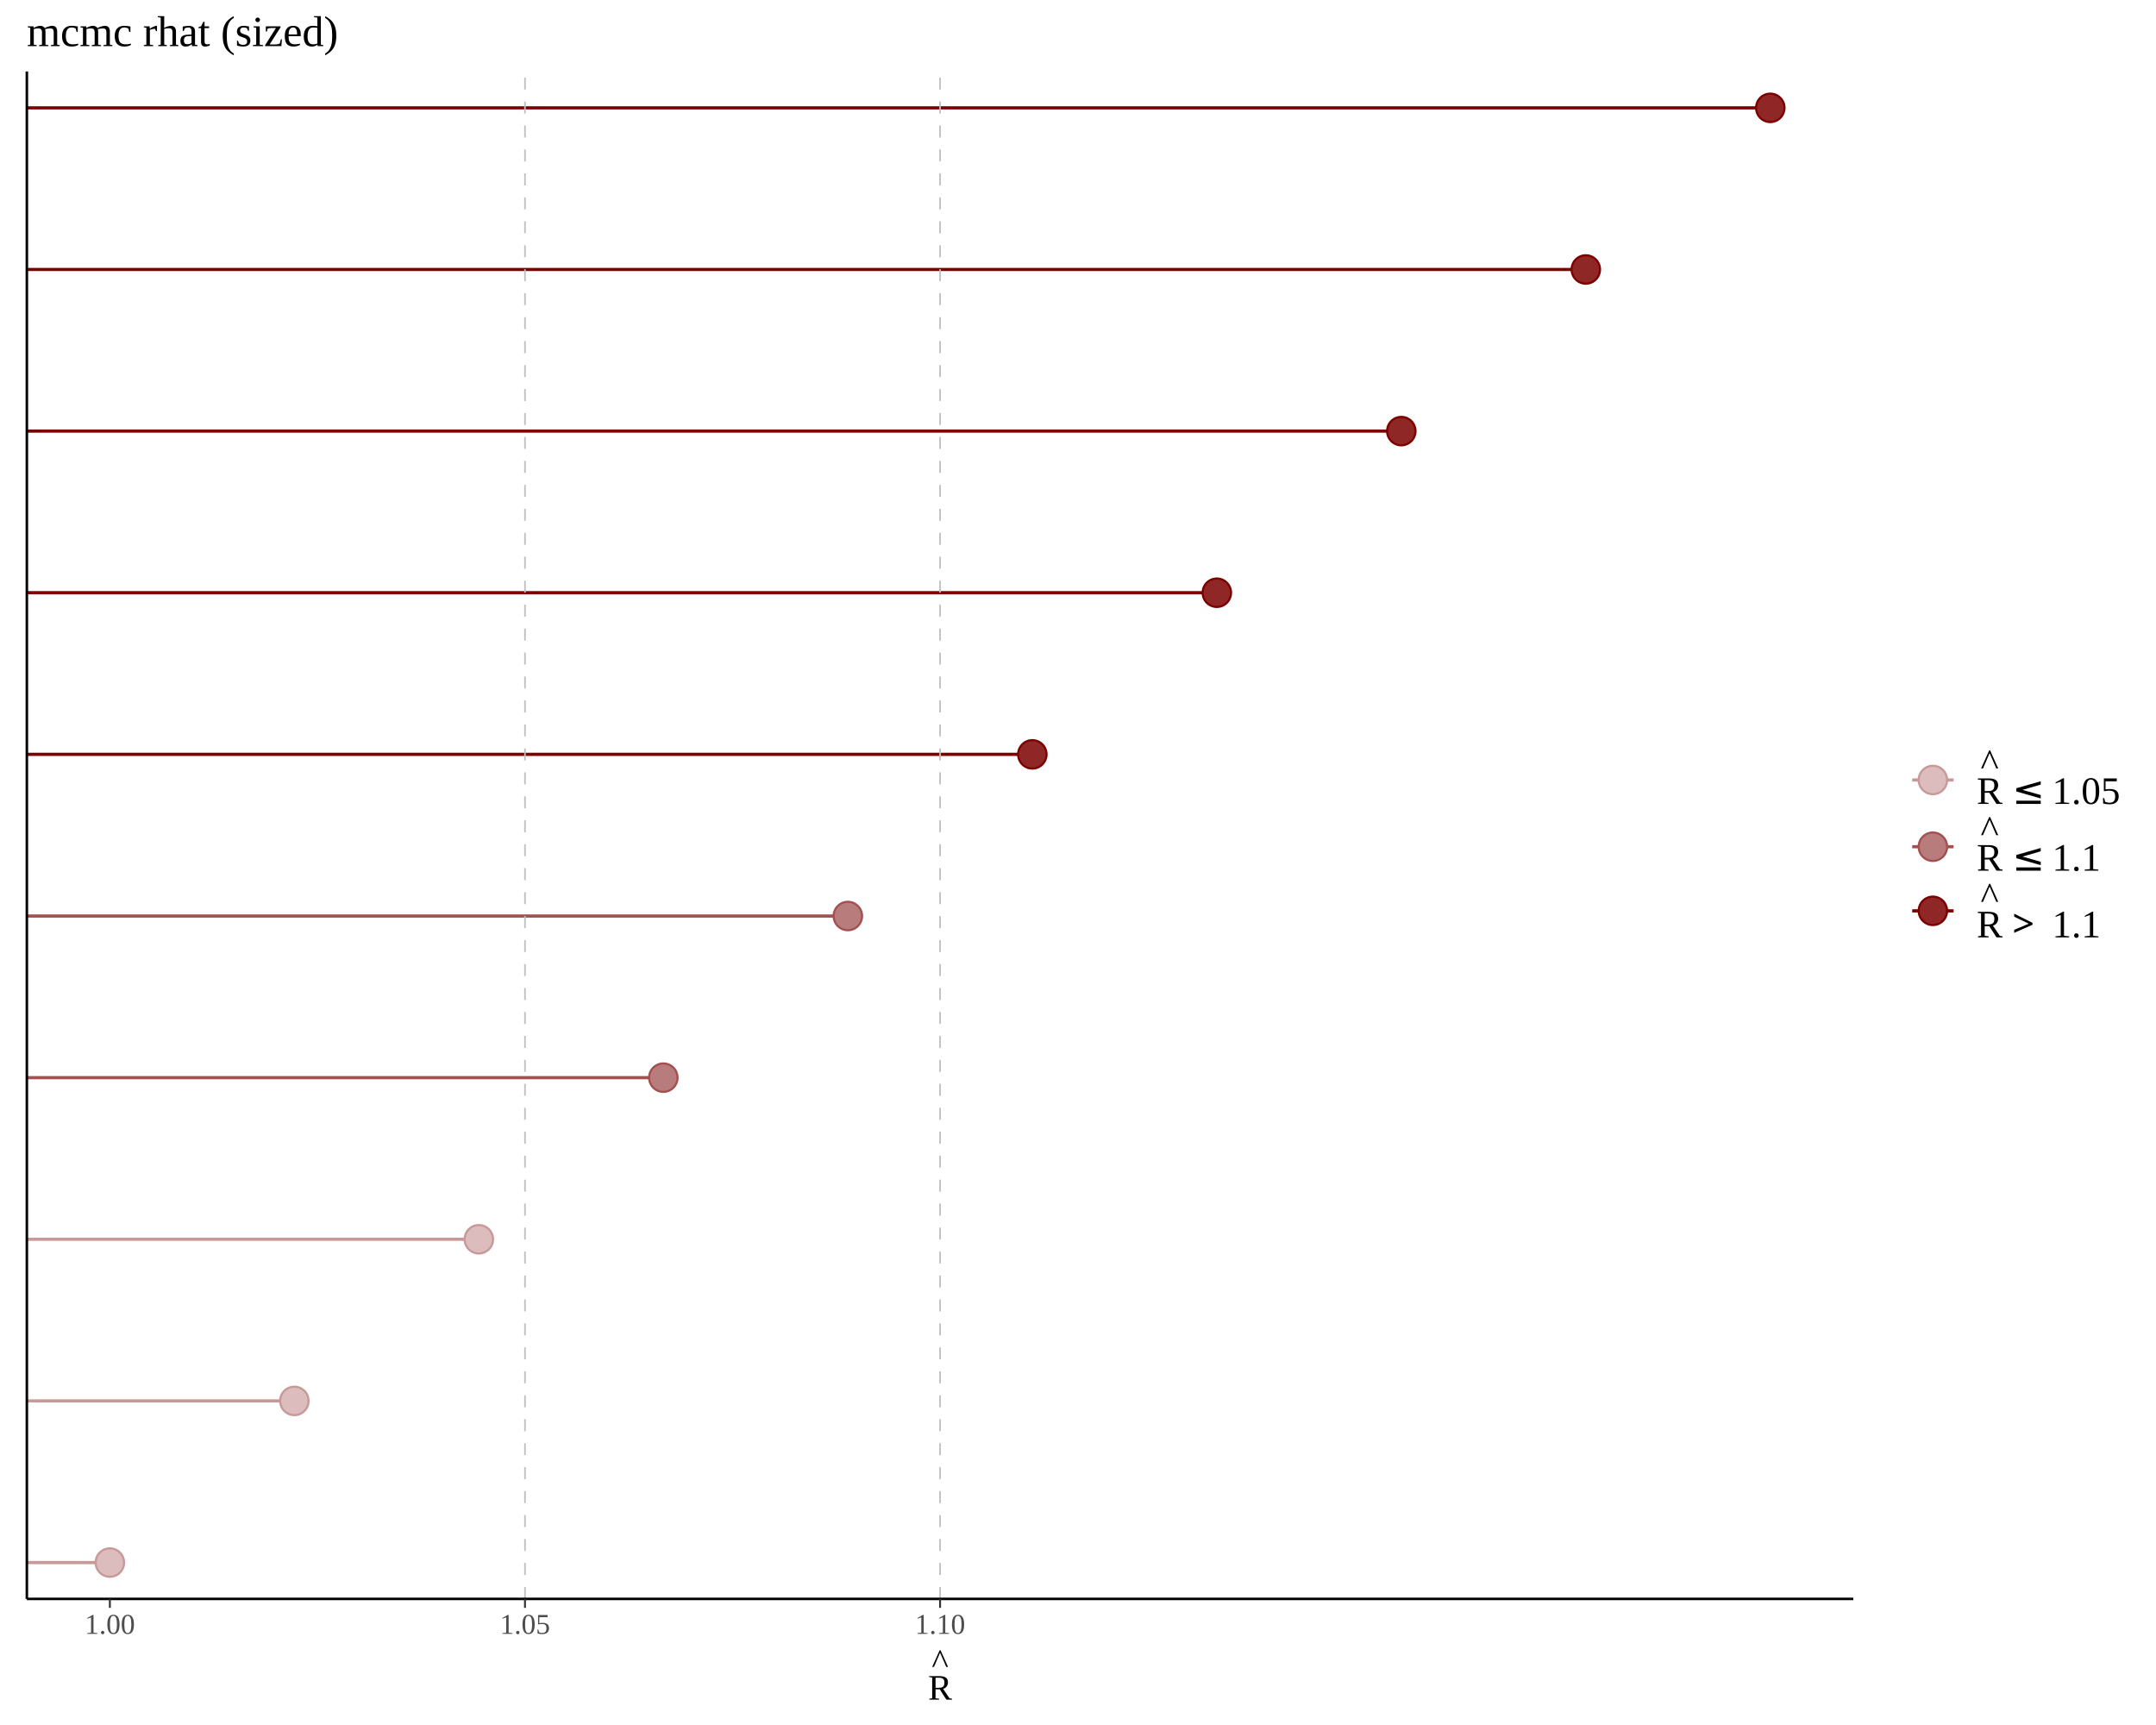
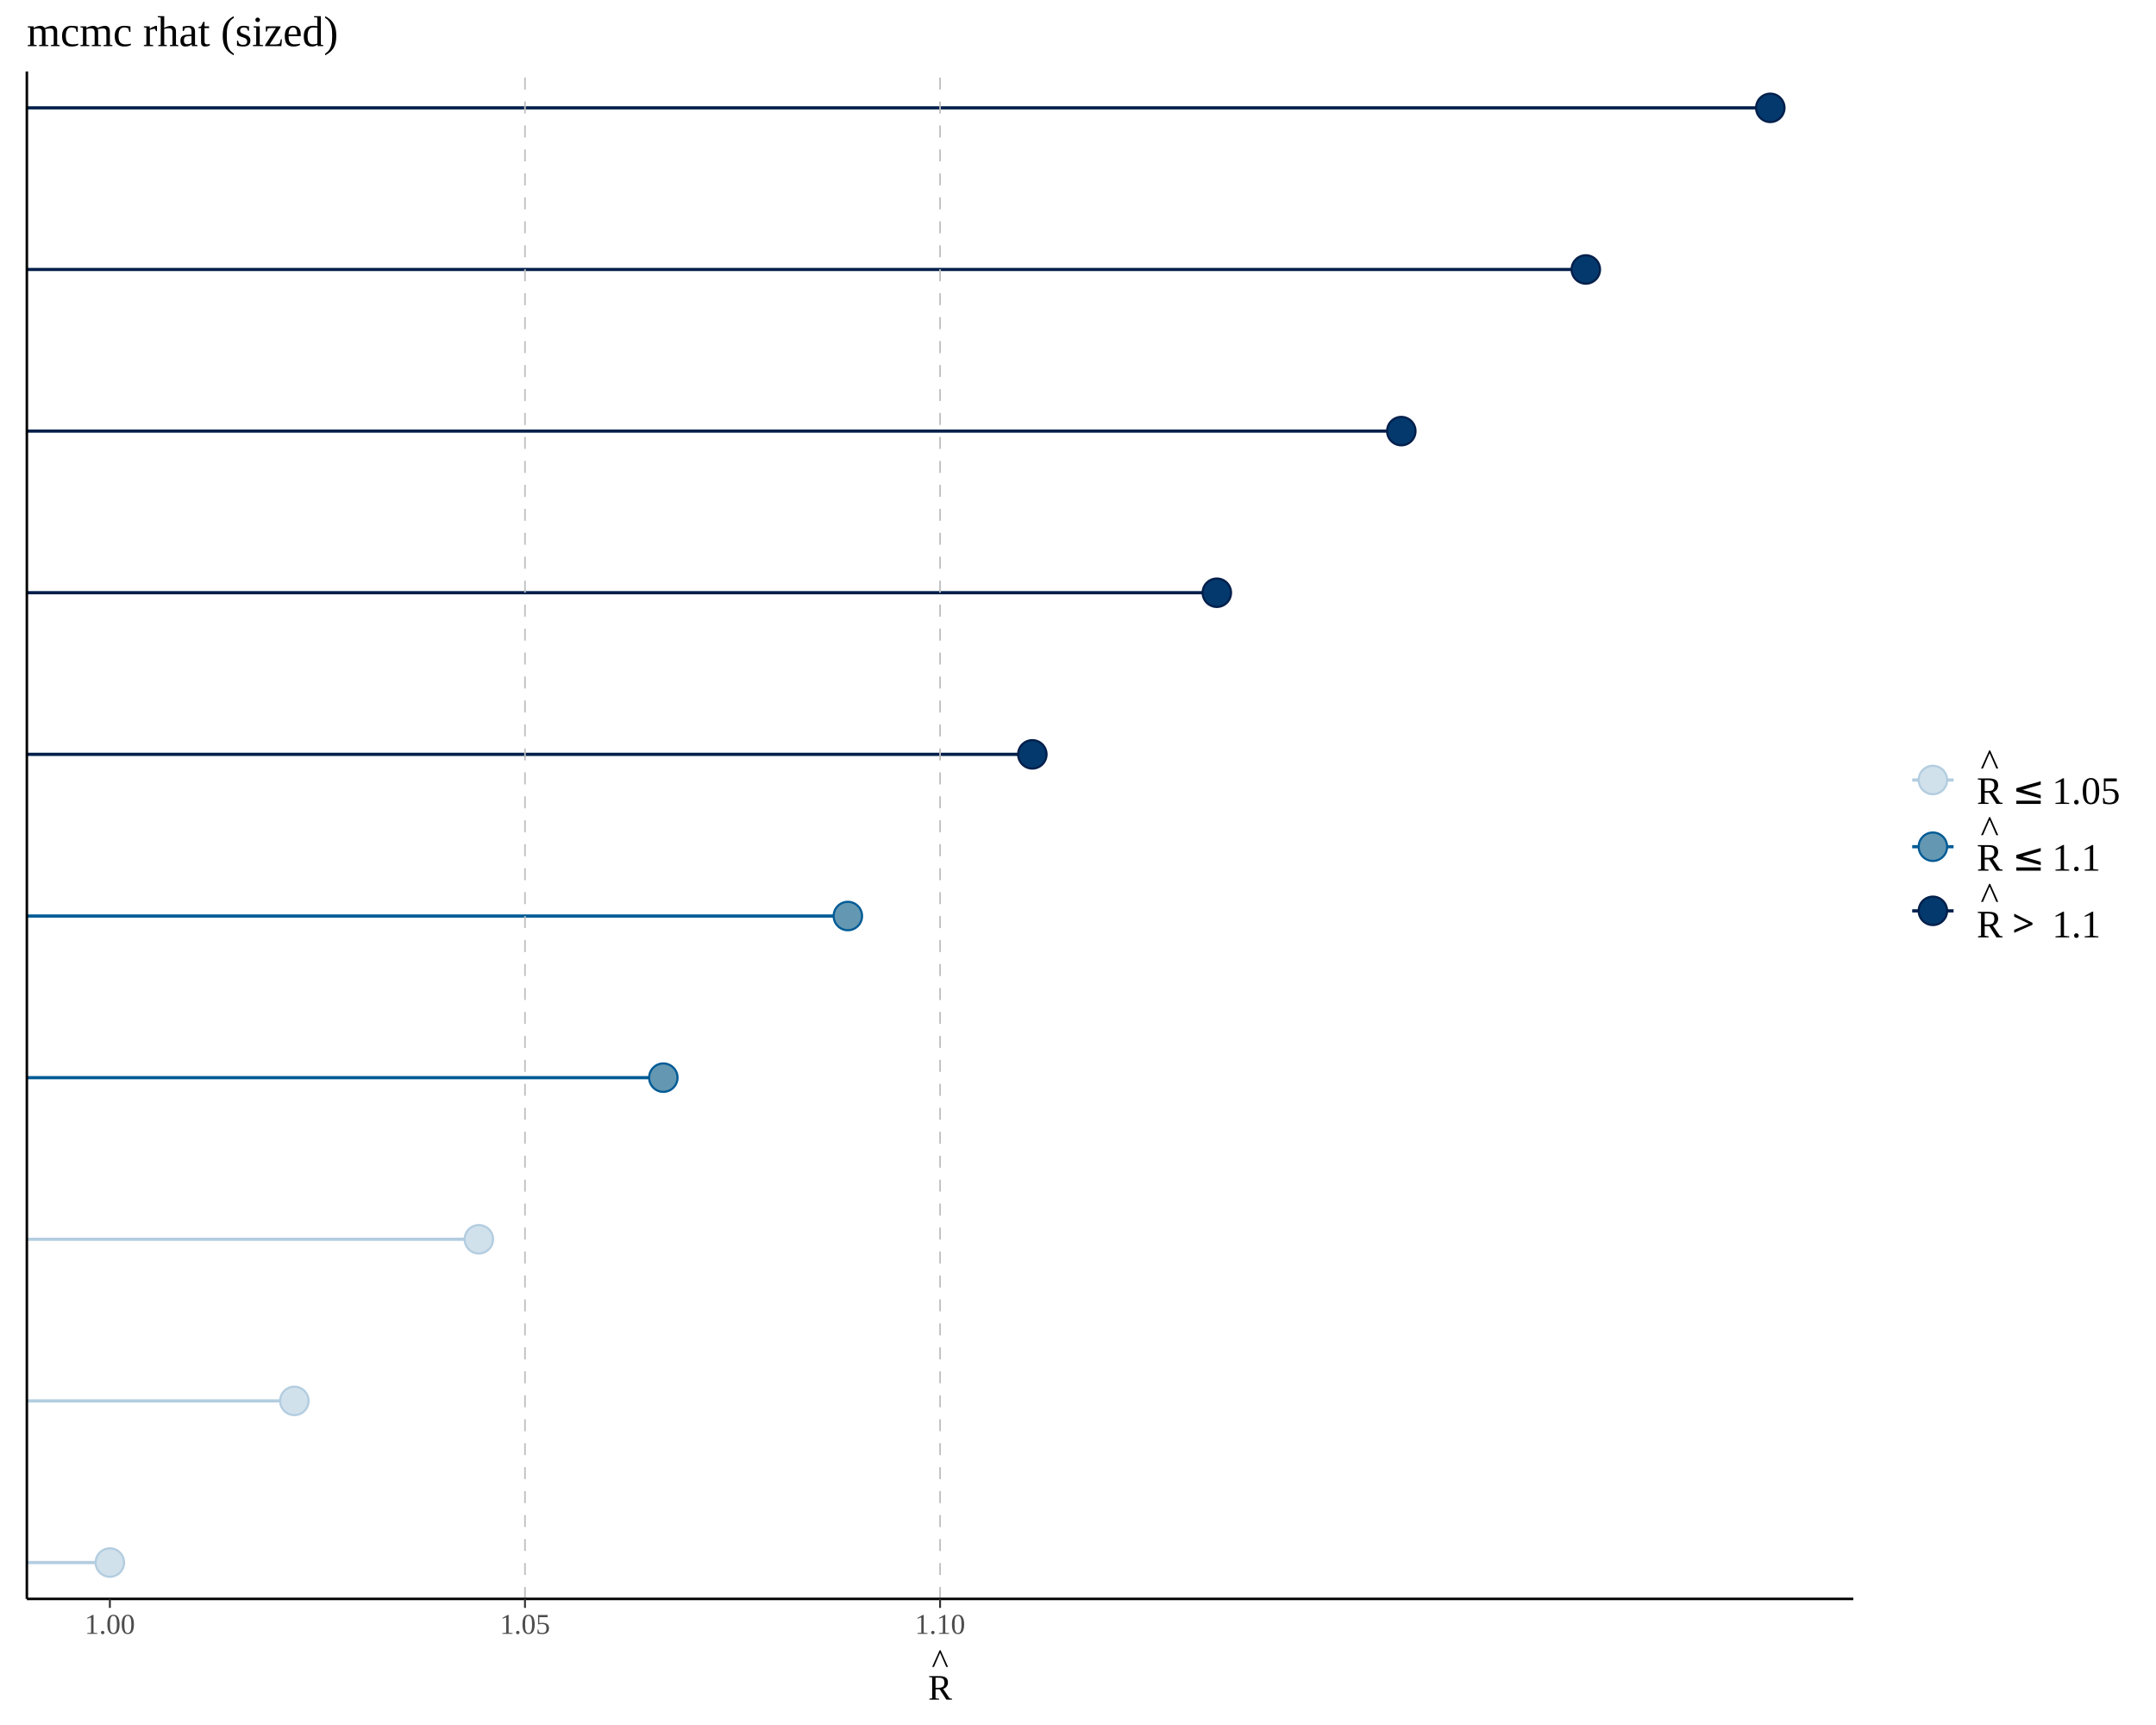
<svg xmlns="http://www.w3.org/2000/svg" viewBox="0 0 720.00 576.00">
  <defs>
    <style type="text/css">
    line, polyline, polygon, path, rect, circle {
      fill: none;
      stroke: #000000;
      stroke-linecap: round;
      stroke-linejoin: round;
      stroke-miterlimit: 10.00;
    }
  </style>
  </defs>
  <rect width="100%" height="100%" style="stroke: none; fill: #FFFFFF;" />
  <defs>
    <clipPath id="cpOC45N3w2MTguOTJ8NTMzLjkwfDIzLjg2">
      <rect x="8.97" y="23.86" width="609.95" height="510.04" />
    </clipPath>
  </defs>
-   <line x1="36.69" y1="521.76" x2="8.97" y2="521.76" style="stroke-width: 1.07; stroke: #C79999; stroke-linecap: butt;" clip-path="url(#cpOC45N3w2MTguOTJ8NTMzLjkwfDIzLjg2)" />
-   <line x1="98.30" y1="467.78" x2="8.97" y2="467.78" style="stroke-width: 1.07; stroke: #C79999; stroke-linecap: butt;" clip-path="url(#cpOC45N3w2MTguOTJ8NTMzLjkwfDIzLjg2)" />
-   <line x1="159.91" y1="413.81" x2="8.97" y2="413.81" style="stroke-width: 1.07; stroke: #C79999; stroke-linecap: butt;" clip-path="url(#cpOC45N3w2MTguOTJ8NTMzLjkwfDIzLjg2)" />
-   <line x1="221.52" y1="359.84" x2="8.97" y2="359.84" style="stroke-width: 1.07; stroke: #A25050; stroke-linecap: butt;" clip-path="url(#cpOC45N3w2MTguOTJ8NTMzLjkwfDIzLjg2)" />
-   <line x1="283.14" y1="305.87" x2="8.97" y2="305.87" style="stroke-width: 1.07; stroke: #A25050; stroke-linecap: butt;" clip-path="url(#cpOC45N3w2MTguOTJ8NTMzLjkwfDIzLjg2)" />
-   <line x1="344.75" y1="251.89" x2="8.97" y2="251.89" style="stroke-width: 1.07; stroke: #7C0000; stroke-linecap: butt;" clip-path="url(#cpOC45N3w2MTguOTJ8NTMzLjkwfDIzLjg2)" />
-   <line x1="406.36" y1="197.92" x2="8.97" y2="197.92" style="stroke-width: 1.07; stroke: #7C0000; stroke-linecap: butt;" clip-path="url(#cpOC45N3w2MTguOTJ8NTMzLjkwfDIzLjg2)" />
-   <line x1="467.97" y1="143.95" x2="8.97" y2="143.95" style="stroke-width: 1.07; stroke: #7C0000; stroke-linecap: butt;" clip-path="url(#cpOC45N3w2MTguOTJ8NTMzLjkwfDIzLjg2)" />
-   <line x1="529.58" y1="89.98" x2="8.97" y2="89.98" style="stroke-width: 1.07; stroke: #7C0000; stroke-linecap: butt;" clip-path="url(#cpOC45N3w2MTguOTJ8NTMzLjkwfDIzLjg2)" />
-   <line x1="591.19" y1="36.01" x2="8.97" y2="36.01" style="stroke-width: 1.07; stroke: #7C0000; stroke-linecap: butt;" clip-path="url(#cpOC45N3w2MTguOTJ8NTMzLjkwfDIzLjg2)" />
-   <circle cx="36.69" cy="521.76" r="3.56pt" style="stroke-width: 0.71; stroke: #C79999; fill: #DCBCBC;" clip-path="url(#cpOC45N3w2MTguOTJ8NTMzLjkwfDIzLjg2)" />
-   <circle cx="98.30" cy="467.78" r="3.56pt" style="stroke-width: 0.71; stroke: #C79999; fill: #DCBCBC;" clip-path="url(#cpOC45N3w2MTguOTJ8NTMzLjkwfDIzLjg2)" />
-   <circle cx="159.91" cy="413.81" r="3.56pt" style="stroke-width: 0.71; stroke: #C79999; fill: #DCBCBC;" clip-path="url(#cpOC45N3w2MTguOTJ8NTMzLjkwfDIzLjg2)" />
-   <circle cx="221.52" cy="359.84" r="3.56pt" style="stroke-width: 0.71; stroke: #A25050; fill: #B97C7C;" clip-path="url(#cpOC45N3w2MTguOTJ8NTMzLjkwfDIzLjg2)" />
-   <circle cx="283.14" cy="305.87" r="3.56pt" style="stroke-width: 0.71; stroke: #A25050; fill: #B97C7C;" clip-path="url(#cpOC45N3w2MTguOTJ8NTMzLjkwfDIzLjg2)" />
-   <circle cx="344.75" cy="251.89" r="3.56pt" style="stroke-width: 0.71; stroke: #7C0000; fill: #8F2727;" clip-path="url(#cpOC45N3w2MTguOTJ8NTMzLjkwfDIzLjg2)" />
-   <circle cx="406.36" cy="197.92" r="3.56pt" style="stroke-width: 0.71; stroke: #7C0000; fill: #8F2727;" clip-path="url(#cpOC45N3w2MTguOTJ8NTMzLjkwfDIzLjg2)" />
-   <circle cx="467.97" cy="143.95" r="3.56pt" style="stroke-width: 0.71; stroke: #7C0000; fill: #8F2727;" clip-path="url(#cpOC45N3w2MTguOTJ8NTMzLjkwfDIzLjg2)" />
-   <circle cx="529.58" cy="89.98" r="3.56pt" style="stroke-width: 0.71; stroke: #7C0000; fill: #8F2727;" clip-path="url(#cpOC45N3w2MTguOTJ8NTMzLjkwfDIzLjg2)" />
-   <circle cx="591.19" cy="36.01" r="3.56pt" style="stroke-width: 0.71; stroke: #7C0000; fill: #8F2727;" clip-path="url(#cpOC45N3w2MTguOTJ8NTMzLjkwfDIzLjg2)" />
+   <line x1="36.69" y1="521.76" x2="8.97" y2="521.76" style="stroke-width: 1.07; stroke: #B3CDE0; stroke-linecap: butt;" clip-path="url(#cpOC45N3w2MTguOTJ8NTMzLjkwfDIzLjg2)" />
+   <line x1="98.30" y1="467.78" x2="8.97" y2="467.78" style="stroke-width: 1.07; stroke: #B3CDE0; stroke-linecap: butt;" clip-path="url(#cpOC45N3w2MTguOTJ8NTMzLjkwfDIzLjg2)" />
+   <line x1="159.91" y1="413.81" x2="8.97" y2="413.81" style="stroke-width: 1.07; stroke: #B3CDE0; stroke-linecap: butt;" clip-path="url(#cpOC45N3w2MTguOTJ8NTMzLjkwfDIzLjg2)" />
+   <line x1="221.52" y1="359.84" x2="8.97" y2="359.84" style="stroke-width: 1.07; stroke: #005B96; stroke-linecap: butt;" clip-path="url(#cpOC45N3w2MTguOTJ8NTMzLjkwfDIzLjg2)" />
+   <line x1="283.14" y1="305.87" x2="8.97" y2="305.87" style="stroke-width: 1.07; stroke: #005B96; stroke-linecap: butt;" clip-path="url(#cpOC45N3w2MTguOTJ8NTMzLjkwfDIzLjg2)" />
+   <line x1="344.75" y1="251.89" x2="8.97" y2="251.89" style="stroke-width: 1.07; stroke: #011F4B; stroke-linecap: butt;" clip-path="url(#cpOC45N3w2MTguOTJ8NTMzLjkwfDIzLjg2)" />
+   <line x1="406.36" y1="197.92" x2="8.97" y2="197.92" style="stroke-width: 1.07; stroke: #011F4B; stroke-linecap: butt;" clip-path="url(#cpOC45N3w2MTguOTJ8NTMzLjkwfDIzLjg2)" />
+   <line x1="467.97" y1="143.95" x2="8.97" y2="143.95" style="stroke-width: 1.07; stroke: #011F4B; stroke-linecap: butt;" clip-path="url(#cpOC45N3w2MTguOTJ8NTMzLjkwfDIzLjg2)" />
+   <line x1="529.58" y1="89.98" x2="8.97" y2="89.98" style="stroke-width: 1.07; stroke: #011F4B; stroke-linecap: butt;" clip-path="url(#cpOC45N3w2MTguOTJ8NTMzLjkwfDIzLjg2)" />
+   <line x1="591.19" y1="36.01" x2="8.97" y2="36.01" style="stroke-width: 1.07; stroke: #011F4B; stroke-linecap: butt;" clip-path="url(#cpOC45N3w2MTguOTJ8NTMzLjkwfDIzLjg2)" />
+   <circle cx="36.69" cy="521.76" r="3.56pt" style="stroke-width: 0.71; stroke: #B3CDE0; fill: #D1E1EC;" clip-path="url(#cpOC45N3w2MTguOTJ8NTMzLjkwfDIzLjg2)" />
+   <circle cx="98.30" cy="467.78" r="3.56pt" style="stroke-width: 0.71; stroke: #B3CDE0; fill: #D1E1EC;" clip-path="url(#cpOC45N3w2MTguOTJ8NTMzLjkwfDIzLjg2)" />
+   <circle cx="159.91" cy="413.81" r="3.56pt" style="stroke-width: 0.71; stroke: #B3CDE0; fill: #D1E1EC;" clip-path="url(#cpOC45N3w2MTguOTJ8NTMzLjkwfDIzLjg2)" />
+   <circle cx="221.52" cy="359.84" r="3.56pt" style="stroke-width: 0.71; stroke: #005B96; fill: #6497B1;" clip-path="url(#cpOC45N3w2MTguOTJ8NTMzLjkwfDIzLjg2)" />
+   <circle cx="283.14" cy="305.87" r="3.56pt" style="stroke-width: 0.71; stroke: #005B96; fill: #6497B1;" clip-path="url(#cpOC45N3w2MTguOTJ8NTMzLjkwfDIzLjg2)" />
+   <circle cx="344.75" cy="251.89" r="3.56pt" style="stroke-width: 0.71; stroke: #011F4B; fill: #03396C;" clip-path="url(#cpOC45N3w2MTguOTJ8NTMzLjkwfDIzLjg2)" />
+   <circle cx="406.36" cy="197.92" r="3.56pt" style="stroke-width: 0.71; stroke: #011F4B; fill: #03396C;" clip-path="url(#cpOC45N3w2MTguOTJ8NTMzLjkwfDIzLjg2)" />
+   <circle cx="467.97" cy="143.95" r="3.56pt" style="stroke-width: 0.71; stroke: #011F4B; fill: #03396C;" clip-path="url(#cpOC45N3w2MTguOTJ8NTMzLjkwfDIzLjg2)" />
+   <circle cx="529.58" cy="89.98" r="3.56pt" style="stroke-width: 0.71; stroke: #011F4B; fill: #03396C;" clip-path="url(#cpOC45N3w2MTguOTJ8NTMzLjkwfDIzLjg2)" />
+   <circle cx="591.19" cy="36.01" r="3.56pt" style="stroke-width: 0.71; stroke: #011F4B; fill: #03396C;" clip-path="url(#cpOC45N3w2MTguOTJ8NTMzLjkwfDIzLjg2)" />
  <line x1="175.32" y1="533.90" x2="175.32" y2="23.86" style="stroke-width: 0.53; stroke: #BEBEBE; stroke-dasharray: 4.00,4.00; stroke-linecap: butt;" clip-path="url(#cpOC45N3w2MTguOTJ8NTMzLjkwfDIzLjg2)" />
  <line x1="313.94" y1="533.90" x2="313.94" y2="23.86" style="stroke-width: 0.53; stroke: #BEBEBE; stroke-dasharray: 4.00,4.00; stroke-linecap: butt;" clip-path="url(#cpOC45N3w2MTguOTJ8NTMzLjkwfDIzLjg2)" />
  <defs>
    <clipPath id="cpMC4wMHw3MjAuMDB8NTc2LjAwfDAuMDA=">
      <rect x="0.00" y="0.00" width="720.00" height="576.00" />
    </clipPath>
  </defs>
  <polyline points="8.97,533.90 8.97,23.86 " style="stroke-width: 0.85; stroke-linecap: butt;" clip-path="url(#cpMC4wMHw3MjAuMDB8NTc2LjAwfDAuMDA=)" />
  <polyline points="8.97,533.90 618.92,533.90 " style="stroke-width: 0.85; stroke-linecap: butt;" clip-path="url(#cpMC4wMHw3MjAuMDB8NTc2LjAwfDAuMDA=)" />
  <polyline points="36.69,536.89 36.69,533.90 " style="stroke-width: 0.64; stroke: #333333; stroke-linecap: butt;" clip-path="url(#cpMC4wMHw3MjAuMDB8NTc2LjAwfDAuMDA=)" />
  <polyline points="175.32,536.89 175.32,533.90 " style="stroke-width: 0.64; stroke: #333333; stroke-linecap: butt;" clip-path="url(#cpMC4wMHw3MjAuMDB8NTc2LjAwfDAuMDA=)" />
  <polyline points="313.94,536.89 313.94,533.90 " style="stroke-width: 0.64; stroke: #333333; stroke-linecap: butt;" clip-path="url(#cpMC4wMHw3MjAuMDB8NTc2LjAwfDAuMDA=)" />
  <g clip-path="url(#cpMC4wMHw3MjAuMDB8NTc2LjAwfDAuMDA=)">
    <text x="28.29" y="545.56" style="font-size: 9.60px; fill: #4D4D4D; font-family: Liberation Serif;" textLength="16.80px" lengthAdjust="spacingAndGlyphs">1.00</text>
  </g>
  <g clip-path="url(#cpMC4wMHw3MjAuMDB8NTc2LjAwfDAuMDA=)">
    <text x="166.92" y="545.56" style="font-size: 9.60px; fill: #4D4D4D; font-family: Liberation Serif;" textLength="16.80px" lengthAdjust="spacingAndGlyphs">1.05</text>
  </g>
  <g clip-path="url(#cpMC4wMHw3MjAuMDB8NTc2LjAwfDAuMDA=)">
    <text x="305.54" y="545.56" style="font-size: 9.60px; fill: #4D4D4D; font-family: Liberation Serif;" textLength="16.80px" lengthAdjust="spacingAndGlyphs">1.10</text>
  </g>
  <g clip-path="url(#cpMC4wMHw3MjAuMDB8NTc2LjAwfDAuMDA=)">
    <text x="309.94" y="567.54" style="font-size: 12.00px; font-family: Liberation Serif;" textLength="8.00px" lengthAdjust="spacingAndGlyphs">R</text>
  </g>
  <g clip-path="url(#cpMC4wMHw3MjAuMDB8NTc2LjAwfDAuMDA=)">
    <text x="311.13" y="558.89" style="font-size: 12.00px; font-family: Liberation Serif;" textLength="5.62px" lengthAdjust="spacingAndGlyphs">^</text>
  </g>
-   <line x1="638.58" y1="260.45" x2="652.40" y2="260.45" style="stroke-width: 1.07; stroke: #C79999; stroke-linecap: butt;" clip-path="url(#cpMC4wMHw3MjAuMDB8NTc2LjAwfDAuMDA=)" />
-   <circle cx="645.49" cy="260.45" r="3.56pt" style="stroke-width: 0.71; stroke: #C79999; fill: #DCBCBC;" clip-path="url(#cpMC4wMHw3MjAuMDB8NTc2LjAwfDAuMDA=)" />
-   <line x1="638.58" y1="282.73" x2="652.40" y2="282.73" style="stroke-width: 1.07; stroke: #A25050; stroke-linecap: butt;" clip-path="url(#cpMC4wMHw3MjAuMDB8NTc2LjAwfDAuMDA=)" />
-   <circle cx="645.49" cy="282.73" r="3.56pt" style="stroke-width: 0.71; stroke: #A25050; fill: #B97C7C;" clip-path="url(#cpMC4wMHw3MjAuMDB8NTc2LjAwfDAuMDA=)" />
-   <line x1="638.58" y1="304.14" x2="652.40" y2="304.14" style="stroke-width: 1.07; stroke: #7C0000; stroke-linecap: butt;" clip-path="url(#cpMC4wMHw3MjAuMDB8NTc2LjAwfDAuMDA=)" />
-   <circle cx="645.49" cy="304.14" r="3.56pt" style="stroke-width: 0.71; stroke: #7C0000; fill: #8F2727;" clip-path="url(#cpMC4wMHw3MjAuMDB8NTc2LjAwfDAuMDA=)" />
+   <line x1="638.58" y1="260.45" x2="652.40" y2="260.45" style="stroke-width: 1.07; stroke: #B3CDE0; stroke-linecap: butt;" clip-path="url(#cpMC4wMHw3MjAuMDB8NTc2LjAwfDAuMDA=)" />
+   <circle cx="645.49" cy="260.45" r="3.56pt" style="stroke-width: 0.71; stroke: #B3CDE0; fill: #D1E1EC;" clip-path="url(#cpMC4wMHw3MjAuMDB8NTc2LjAwfDAuMDA=)" />
+   <line x1="638.58" y1="282.73" x2="652.40" y2="282.73" style="stroke-width: 1.07; stroke: #005B96; stroke-linecap: butt;" clip-path="url(#cpMC4wMHw3MjAuMDB8NTc2LjAwfDAuMDA=)" />
+   <circle cx="645.49" cy="282.73" r="3.56pt" style="stroke-width: 0.71; stroke: #005B96; fill: #6497B1;" clip-path="url(#cpMC4wMHw3MjAuMDB8NTc2LjAwfDAuMDA=)" />
+   <line x1="638.58" y1="304.14" x2="652.40" y2="304.14" style="stroke-width: 1.07; stroke: #011F4B; stroke-linecap: butt;" clip-path="url(#cpMC4wMHw3MjAuMDB8NTc2LjAwfDAuMDA=)" />
+   <circle cx="645.49" cy="304.14" r="3.56pt" style="stroke-width: 0.71; stroke: #011F4B; fill: #03396C;" clip-path="url(#cpMC4wMHw3MjAuMDB8NTc2LjAwfDAuMDA=)" />
  <g clip-path="url(#cpMC4wMHw3MjAuMDB8NTc2LjAwfDAuMDA=)">
    <text x="660.11" y="268.44" style="font-size: 13.00px; font-family: Liberation Serif;" textLength="8.67px" lengthAdjust="spacingAndGlyphs">R</text>
  </g>
  <g clip-path="url(#cpMC4wMHw3MjAuMDB8NTc2LjAwfDAuMDA=)">
    <text x="661.39" y="259.08" style="font-size: 13.00px; font-family: Liberation Serif;" textLength="6.09px" lengthAdjust="spacingAndGlyphs">^</text>
  </g>
  <g clip-path="url(#cpMC4wMHw3MjAuMDB8NTc2LjAwfDAuMDA=)">
    <text x="671.99" y="268.44" style="font-size: 13.00px; font-family: Symbola;" textLength="10.09px" lengthAdjust="spacingAndGlyphs">≤</text>
  </g>
  <g clip-path="url(#cpMC4wMHw3MjAuMDB8NTc2LjAwfDAuMDA=)">
    <text x="685.29" y="268.44" style="font-size: 13.00px; font-family: Liberation Serif;" textLength="22.75px" lengthAdjust="spacingAndGlyphs">1.05</text>
  </g>
  <g clip-path="url(#cpMC4wMHw3MjAuMDB8NTc2LjAwfDAuMDA=)">
    <text x="660.11" y="290.72" style="font-size: 13.00px; font-family: Liberation Serif;" textLength="8.67px" lengthAdjust="spacingAndGlyphs">R</text>
  </g>
  <g clip-path="url(#cpMC4wMHw3MjAuMDB8NTc2LjAwfDAuMDA=)">
    <text x="661.39" y="281.35" style="font-size: 13.00px; font-family: Liberation Serif;" textLength="6.09px" lengthAdjust="spacingAndGlyphs">^</text>
  </g>
  <g clip-path="url(#cpMC4wMHw3MjAuMDB8NTc2LjAwfDAuMDA=)">
    <text x="671.99" y="290.72" style="font-size: 13.00px; font-family: Symbola;" textLength="10.09px" lengthAdjust="spacingAndGlyphs">≤</text>
  </g>
  <g clip-path="url(#cpMC4wMHw3MjAuMDB8NTc2LjAwfDAuMDA=)">
    <text x="685.29" y="290.72" style="font-size: 13.00px; font-family: Liberation Serif;" textLength="16.25px" lengthAdjust="spacingAndGlyphs">1.1</text>
  </g>
  <g clip-path="url(#cpMC4wMHw3MjAuMDB8NTc2LjAwfDAuMDA=)">
    <text x="660.11" y="312.99" style="font-size: 13.00px; font-family: Liberation Serif;" textLength="8.67px" lengthAdjust="spacingAndGlyphs">R</text>
  </g>
  <g clip-path="url(#cpMC4wMHw3MjAuMDB8NTc2LjAwfDAuMDA=)">
    <text x="661.39" y="303.62" style="font-size: 13.00px; font-family: Liberation Serif;" textLength="6.09px" lengthAdjust="spacingAndGlyphs">^</text>
  </g>
  <g clip-path="url(#cpMC4wMHw3MjAuMDB8NTc2LjAwfDAuMDA=)">
    <text x="671.99" y="312.99" style="font-size: 13.00px; font-family: Symbola;" textLength="10.09px" lengthAdjust="spacingAndGlyphs">&gt;</text>
  </g>
  <g clip-path="url(#cpMC4wMHw3MjAuMDB8NTc2LjAwfDAuMDA=)">
    <text x="685.29" y="312.99" style="font-size: 13.00px; font-family: Liberation Serif;" textLength="16.25px" lengthAdjust="spacingAndGlyphs">1.1</text>
  </g>
  <g clip-path="url(#cpMC4wMHw3MjAuMDB8NTc2LjAwfDAuMDA=)">
    <text x="8.97" y="15.40" style="font-size: 14.40px; font-family: Liberation Serif;" textLength="103.91px" lengthAdjust="spacingAndGlyphs">mcmc rhat (sized)</text>
  </g>
</svg>
